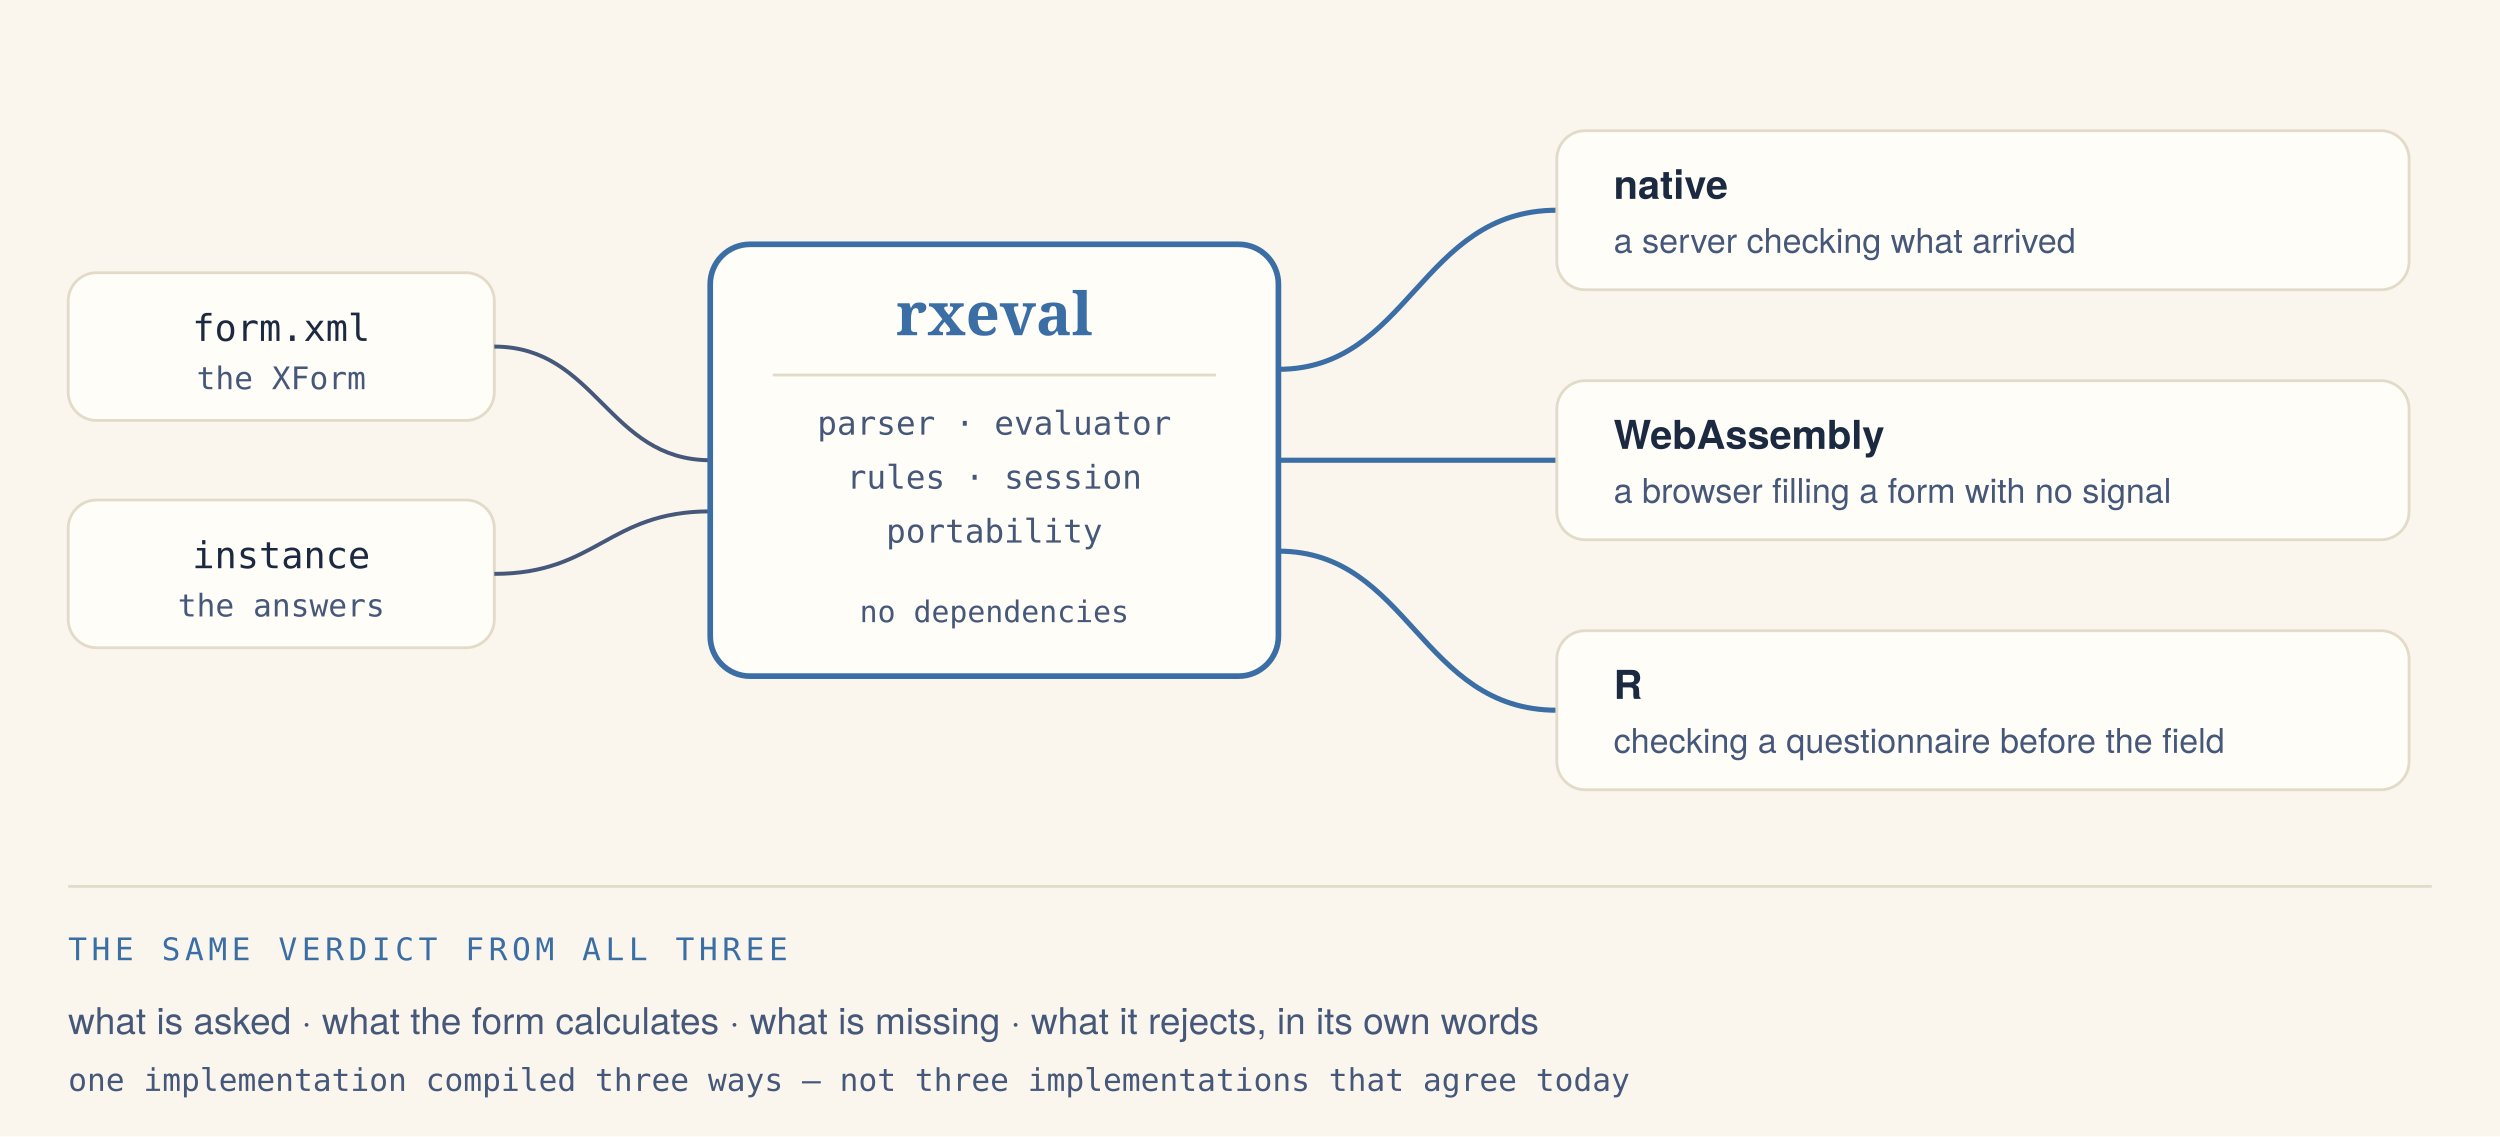
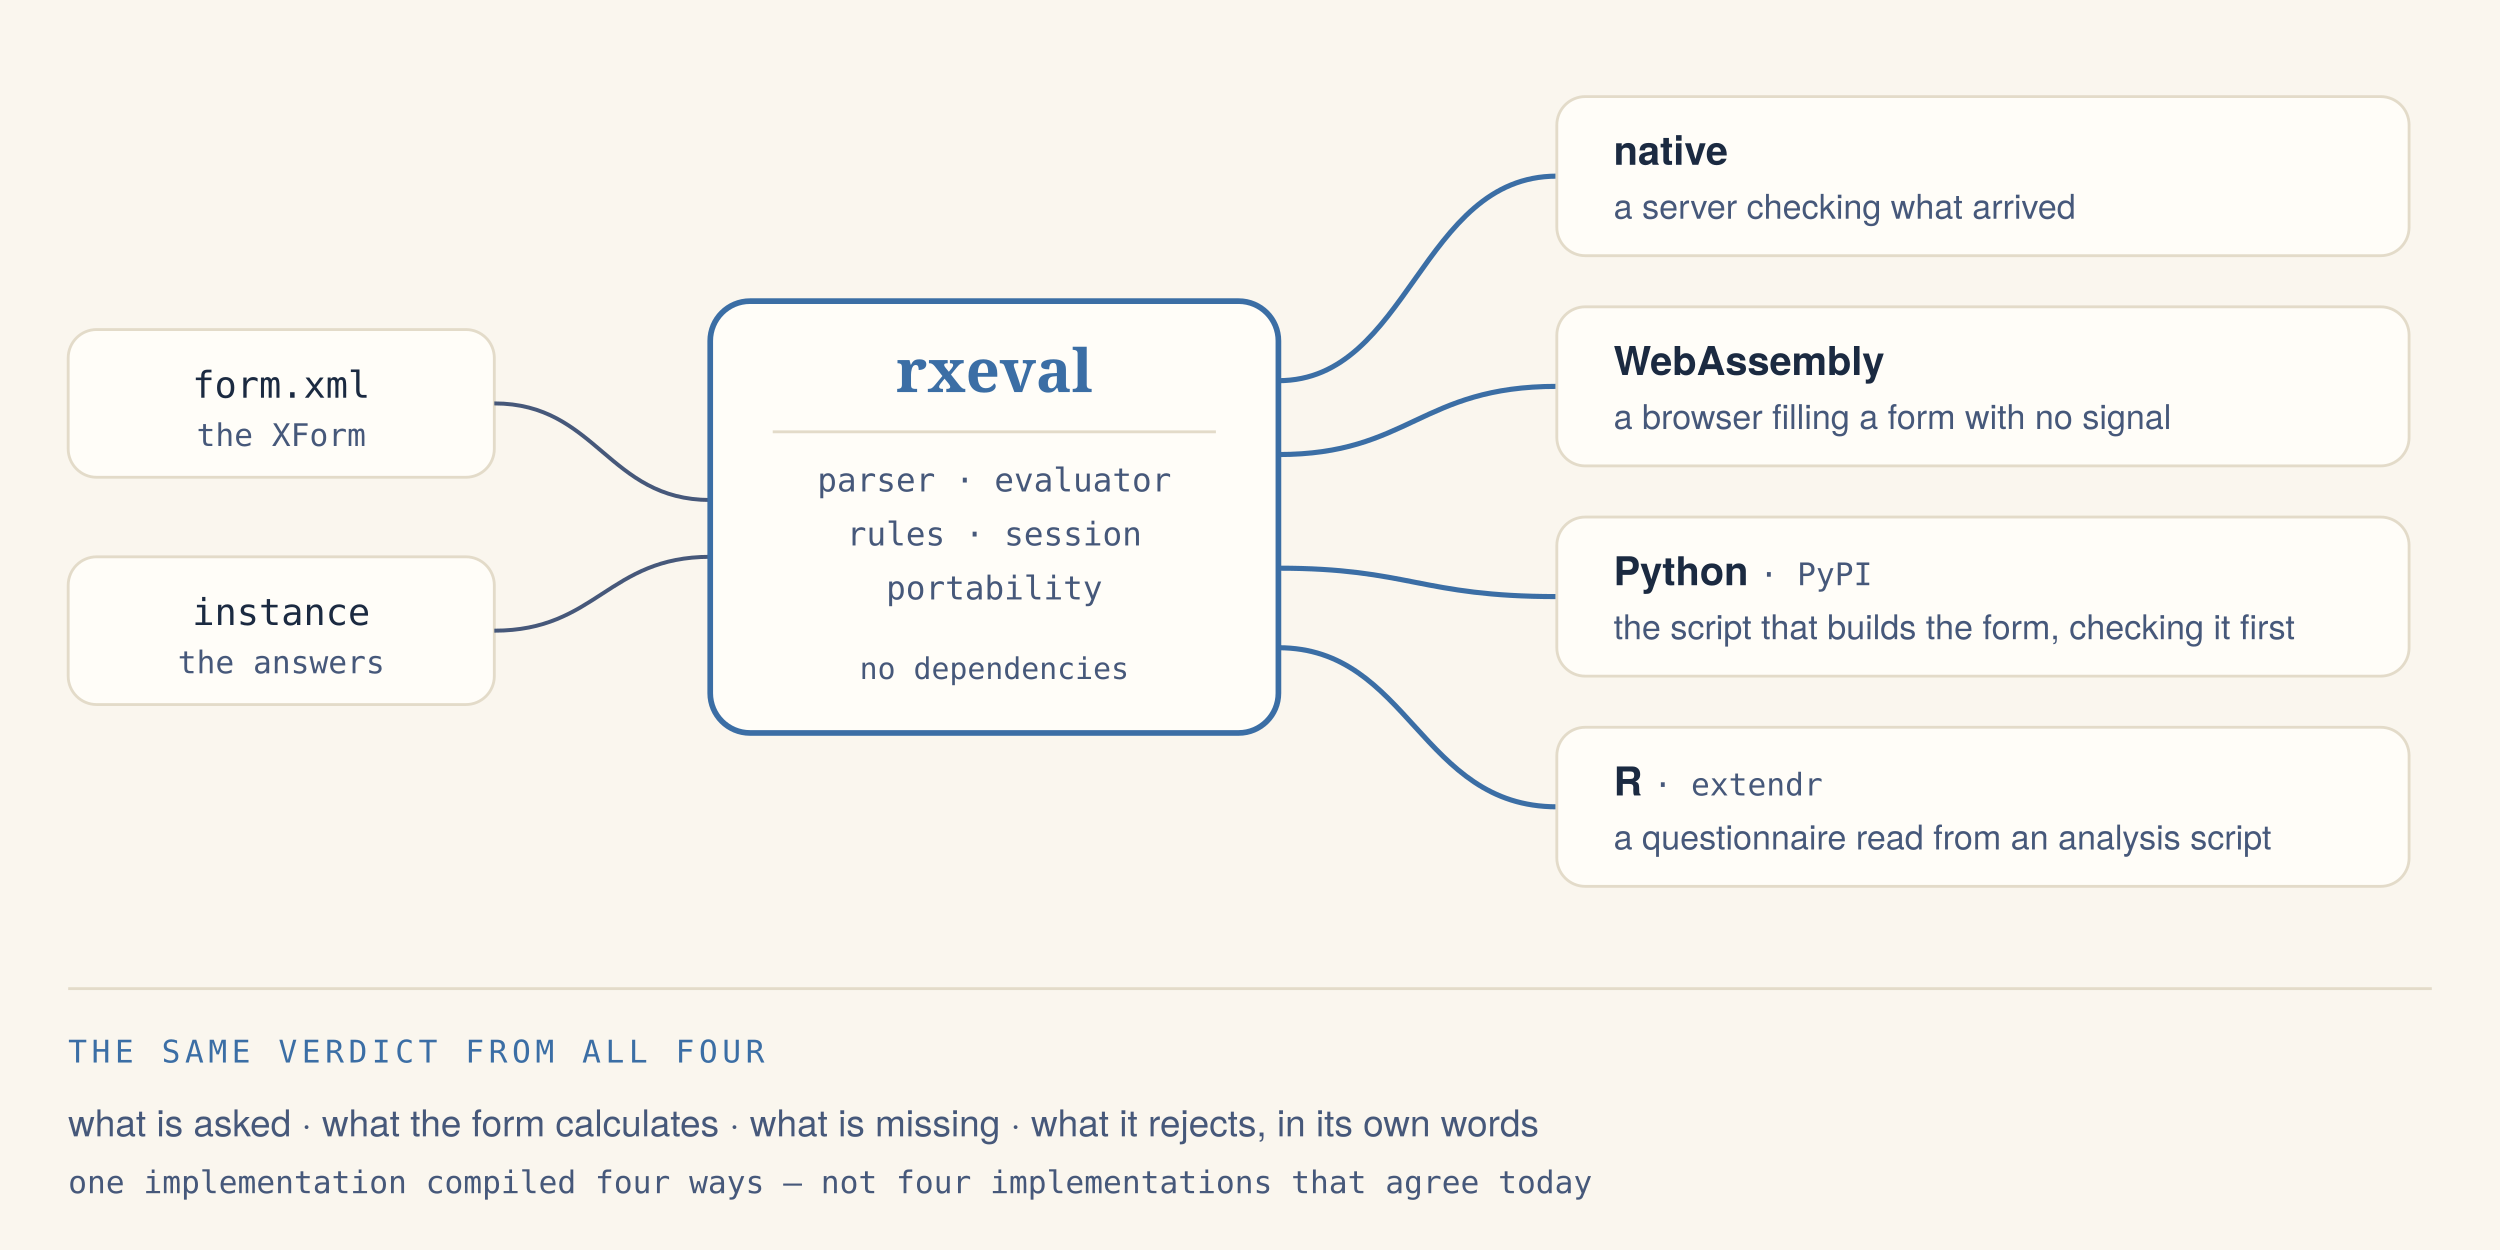
- <svg xmlns="http://www.w3.org/2000/svg" viewBox="0 0 880 400" width="880" height="400" role="img" aria-labelledby="t d">
+ <svg xmlns="http://www.w3.org/2000/svg" viewBox="0 0 880 440" width="880" height="440" role="img" aria-labelledby="t d">
  <style>
    .bg { fill: #faf6ee; }
    .card { fill: #fffdf8; stroke: #e3dbc9; }
    .core { fill: #fffdf8; stroke: #3b6ea5; stroke-width: 2; }
    .t { font-family: "IBM Plex Sans", "Helvetica Neue", sans-serif; fill: #1b2a41; }
    .m { font-family: "IBM Plex Mono", ui-monospace, monospace; }
    .display { font-family: Fraunces, Georgia, serif; font-weight: 600; }
    .muted { fill: #46587a; }
    .accent { fill: #3b6ea5; }
    .rule { stroke: #e3dbc9; }
    .flow { stroke: #46587a; fill: none; stroke-width: 1.4; }
    .flow-accent { stroke: #3b6ea5; fill: none; stroke-width: 1.8; }

    @media (prefers-color-scheme: dark) {
      .bg { fill: #10141d; }
      .card { fill: #161c28; stroke: #2a3347; }
      .core { fill: #161c28; stroke: #82b3e8; }
      .t { fill: #e6ecf5; }
      .muted { fill: #9fadc4; }
      .accent { fill: #82b3e8; }
      .rule { stroke: #2a3347; }
      .flow { stroke: #9fadc4; }
      .flow-accent { stroke: #82b3e8; }
    }
  </style>
-   <rect class="bg" width="880" height="400" />
+   <rect class="bg" width="880" height="440" />
  <g class="t">
-     <rect class="card" x="24" y="96" width="150" height="52" rx="10" />
-     <text class="m" x="99" y="120" font-size="13" text-anchor="middle">form.xml</text>
-     <text class="m muted" x="99" y="137" font-size="11" text-anchor="middle">the XForm</text>
-     <rect class="card" x="24" y="176" width="150" height="52" rx="10" />
-     <text class="m" x="99" y="200" font-size="13" text-anchor="middle">instance</text>
-     <text class="m muted" x="99" y="217" font-size="11" text-anchor="middle">the answers</text>
+     <rect class="card" x="24" y="116" width="150" height="52" rx="10" />
+     <text class="m" x="99" y="140" font-size="13" text-anchor="middle">form.xml</text>
+     <text class="m muted" x="99" y="157" font-size="11" text-anchor="middle">the XForm</text>
+     <rect class="card" x="24" y="196" width="150" height="52" rx="10" />
+     <text class="m" x="99" y="220" font-size="13" text-anchor="middle">instance</text>
+     <text class="m muted" x="99" y="237" font-size="11" text-anchor="middle">the answers</text>
  </g>
-   <path class="flow" d="M174 122 C 210 122, 214 162, 250 162" />
-   <path class="flow" d="M174 202 C 210 202, 214 180, 250 180" />
+   <path class="flow" d="M174 142 C 210 142, 214 176, 250 176" />
+   <path class="flow" d="M174 222 C 210 222, 214 196, 250 196" />
  <g class="t">
-     <rect class="core" x="250" y="86" width="200" height="152" rx="14" />
-     <text class="display accent" x="350" y="118" font-size="21" text-anchor="middle">rxeval</text>
-     <line class="rule" x1="272" y1="132" x2="428" y2="132" />
-     <text class="m muted" x="350" y="153" font-size="11.5" text-anchor="middle">parser · evaluator</text>
-     <text class="m muted" x="350" y="172" font-size="11.5" text-anchor="middle">rules · session</text>
-     <text class="m muted" x="350" y="191" font-size="11.5" text-anchor="middle">portability</text>
-     <text class="m muted" x="350" y="219" font-size="10.5" text-anchor="middle">no dependencies</text>
+     <rect class="core" x="250" y="106" width="200" height="152" rx="14" />
+     <text class="display accent" x="350" y="138" font-size="21" text-anchor="middle">rxeval</text>
+     <line class="rule" x1="272" y1="152" x2="428" y2="152" />
+     <text class="m muted" x="350" y="173" font-size="11.5" text-anchor="middle">parser · evaluator</text>
+     <text class="m muted" x="350" y="192" font-size="11.5" text-anchor="middle">rules · session</text>
+     <text class="m muted" x="350" y="211" font-size="11.5" text-anchor="middle">portability</text>
+     <text class="m muted" x="350" y="239" font-size="10.5" text-anchor="middle">no dependencies</text>
  </g>
-   <path class="flow-accent" d="M450 130 C 496 130, 500 74, 548 74" />
-   <path class="flow-accent" d="M450 162 C 496 162, 500 162, 548 162" />
-   <path class="flow-accent" d="M450 194 C 496 194, 500 250, 548 250" />
+   <path class="flow-accent" d="M450 134 C 496 134, 500 62, 548 62" />
+   <path class="flow-accent" d="M450 160 C 496 160, 500 136, 548 136" />
+   <path class="flow-accent" d="M450 200 C 496 200, 500 210, 548 210" />
+   <path class="flow-accent" d="M450 228 C 496 228, 500 284, 548 284" />
  <g class="t">
-     <rect class="card" x="548" y="46" width="300" height="56" rx="10" />
-     <text x="568" y="70" font-size="14" font-weight="600">native</text>
-     <text class="muted" x="568" y="89" font-size="12">a server checking what arrived</text>
-     <rect class="card" x="548" y="134" width="300" height="56" rx="10" />
-     <text x="568" y="158" font-size="14" font-weight="600">WebAssembly</text>
-     <text class="muted" x="568" y="177" font-size="12">a browser filling a form with no signal</text>
-     <rect class="card" x="548" y="222" width="300" height="56" rx="10" />
-     <text x="568" y="246" font-size="14" font-weight="600">R</text>
-     <text class="muted" x="568" y="265" font-size="12">checking a questionnaire before the field</text>
+     <rect class="card" x="548" y="34" width="300" height="56" rx="10" />
+     <text x="568" y="58" font-size="14" font-weight="600">native</text>
+     <text class="muted" x="568" y="77" font-size="12">a server checking what arrived</text>
+     <rect class="card" x="548" y="108" width="300" height="56" rx="10" />
+     <text x="568" y="132" font-size="14" font-weight="600">WebAssembly</text>
+     <text class="muted" x="568" y="151" font-size="12">a browser filling a form with no signal</text>
+     <rect class="card" x="548" y="182" width="300" height="56" rx="10" />
+     <text x="568" y="206" font-size="14" font-weight="600">Python <tspan class="m muted" font-size="11" font-weight="400">· PyPI</tspan>
+     </text>
+     <text class="muted" x="568" y="225" font-size="12">the script that builds the form, checking it first</text>
+     <rect class="card" x="548" y="256" width="300" height="56" rx="10" />
+     <text x="568" y="280" font-size="14" font-weight="600">R <tspan class="m muted" font-size="11" font-weight="400">· extendr</tspan>
+     </text>
+     <text class="muted" x="568" y="299" font-size="12">a questionnaire read from an analysis script</text>
  </g>
-   <line class="rule" x1="24" y1="312" x2="856" y2="312" />
+   <line class="rule" x1="24" y1="348" x2="856" y2="348" />
  <g class="t">
-     <text class="m accent" x="24" y="338" font-size="11" letter-spacing="1.6">THE SAME VERDICT FROM ALL THREE</text>
-     <text class="muted" x="24" y="364" font-size="13">what is asked · what the form calculates · what is missing · what it rejects, in its own words</text>
-     <text class="m muted" x="24" y="384" font-size="11">one implementation compiled three ways — not three implementations that agree today</text>
+     <text class="m accent" x="24" y="374" font-size="11" letter-spacing="1.6">THE SAME VERDICT FROM ALL FOUR</text>
+     <text class="muted" x="24" y="400" font-size="13">what is asked · what the form calculates · what is missing · what it rejects, in its own words</text>
+     <text class="m muted" x="24" y="420" font-size="11">one implementation compiled four ways — not four implementations that agree today</text>
  </g>
</svg>
